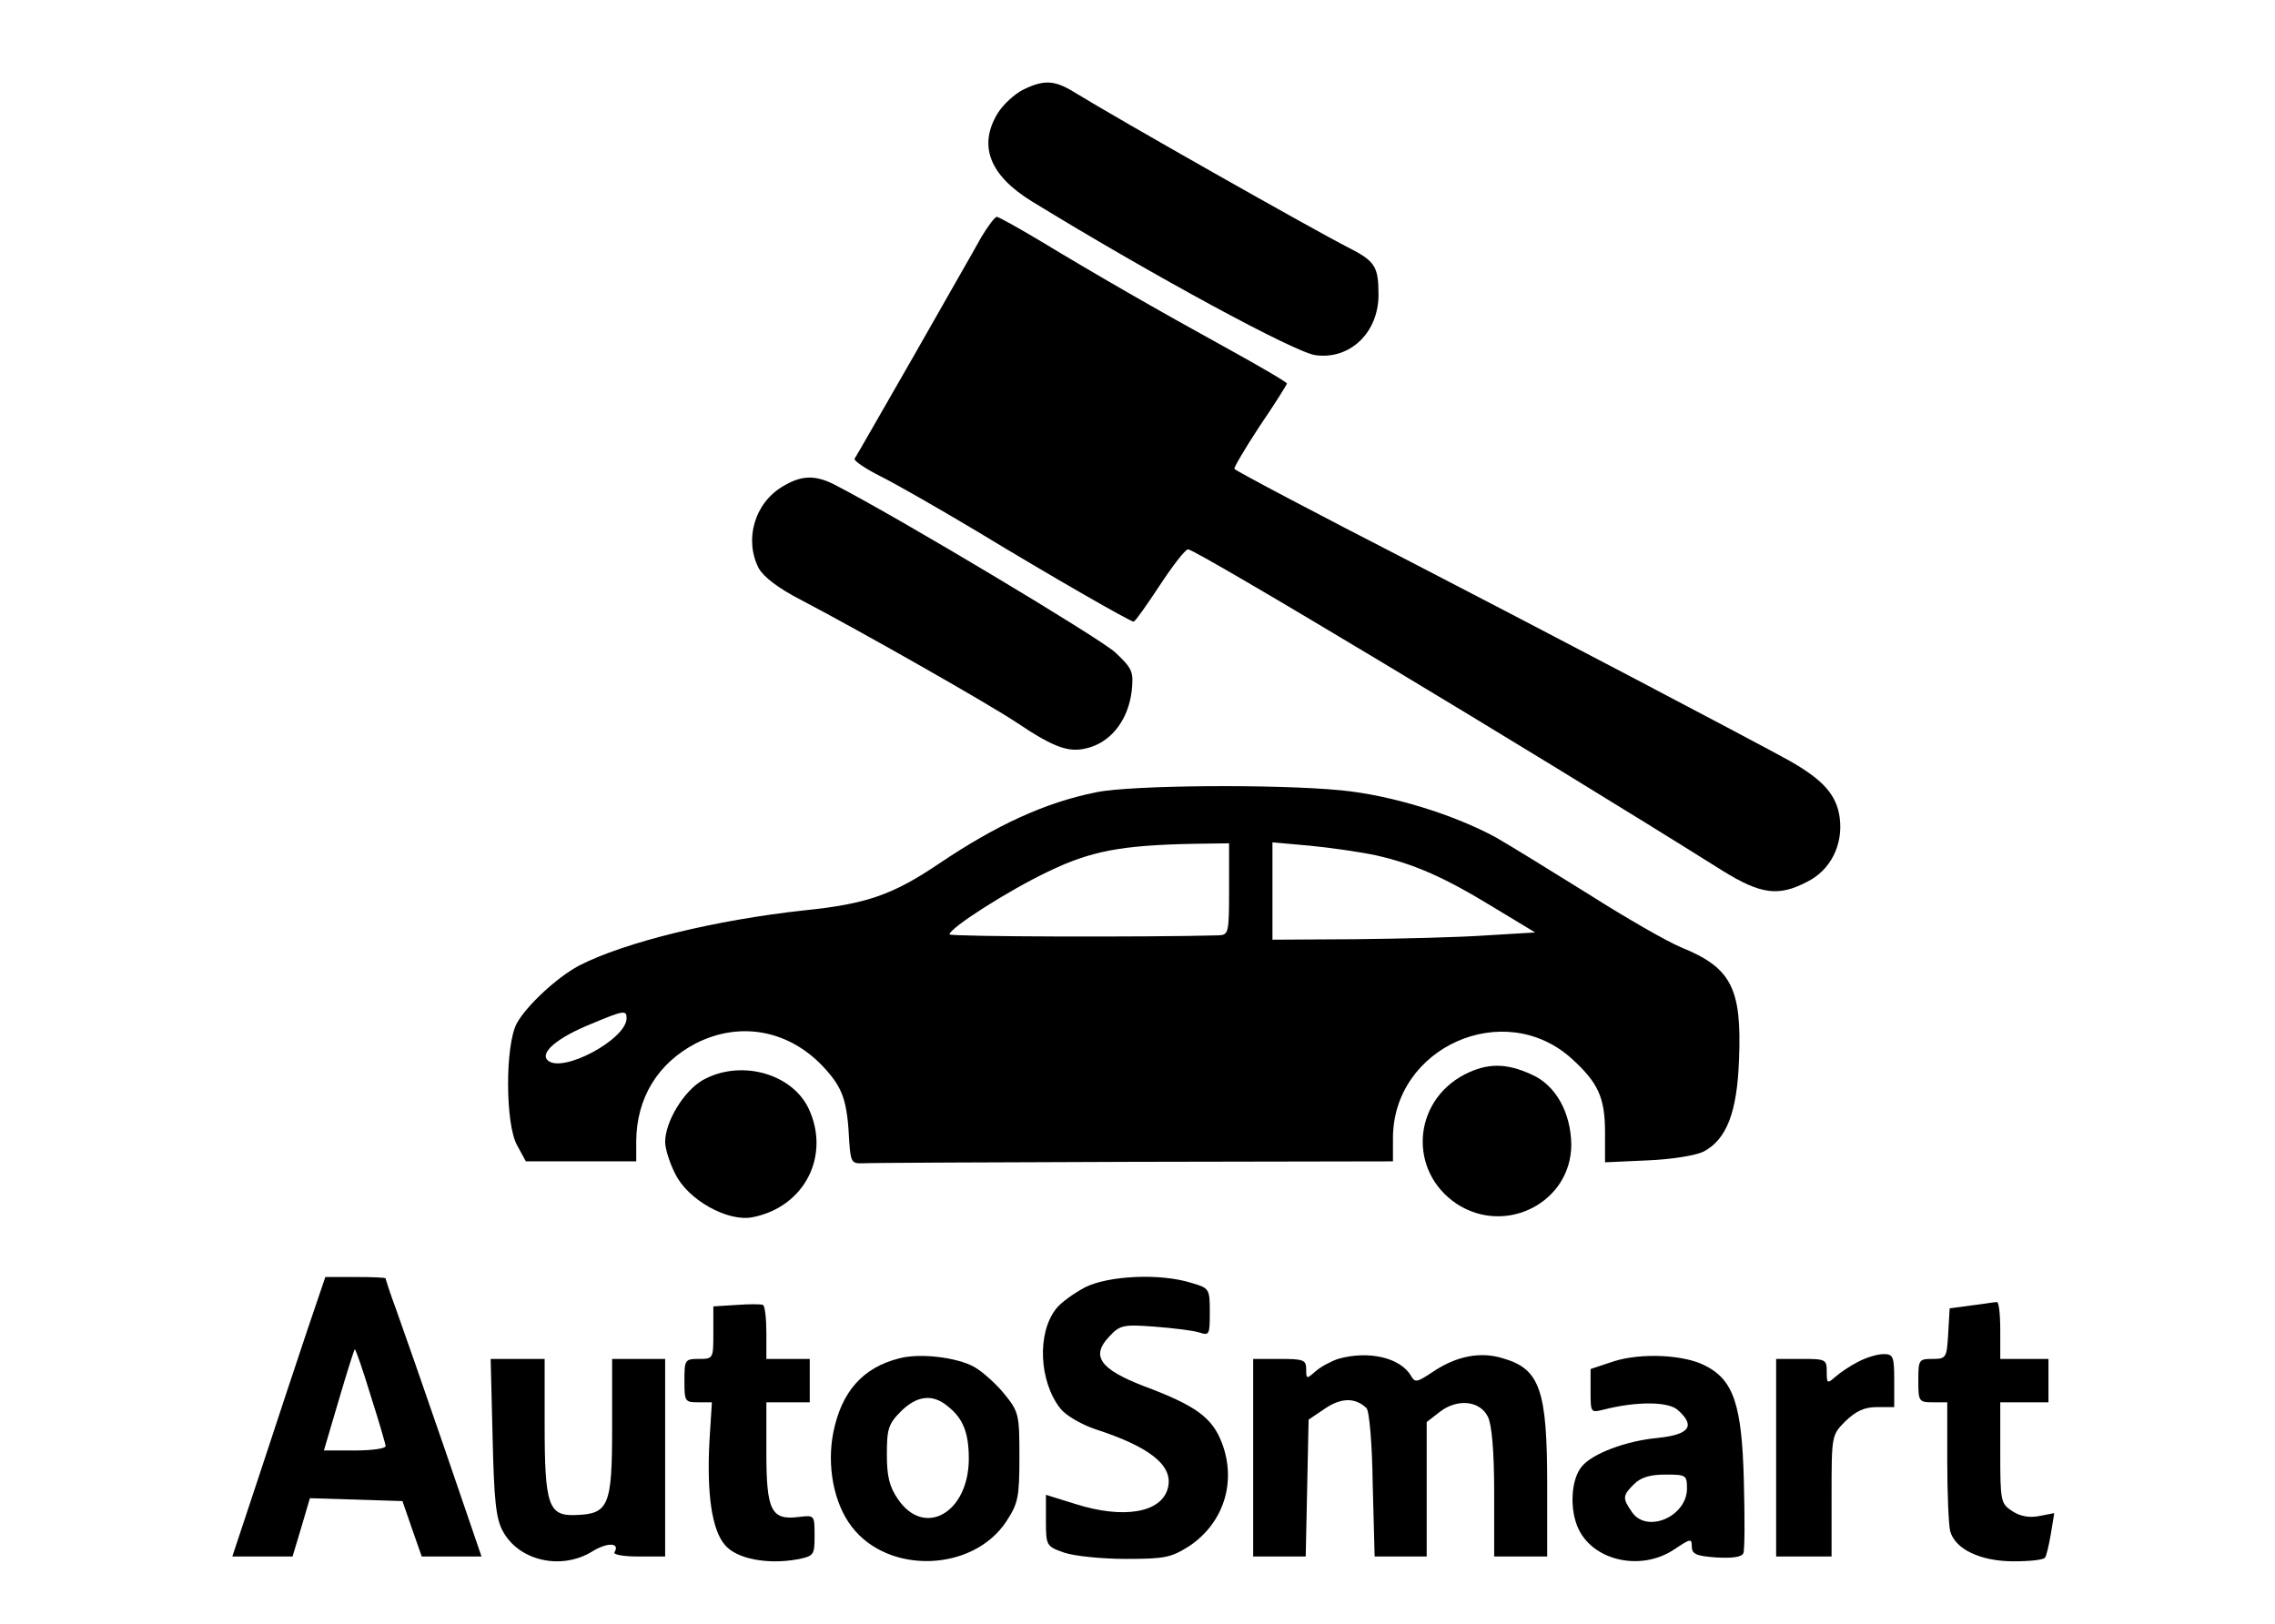
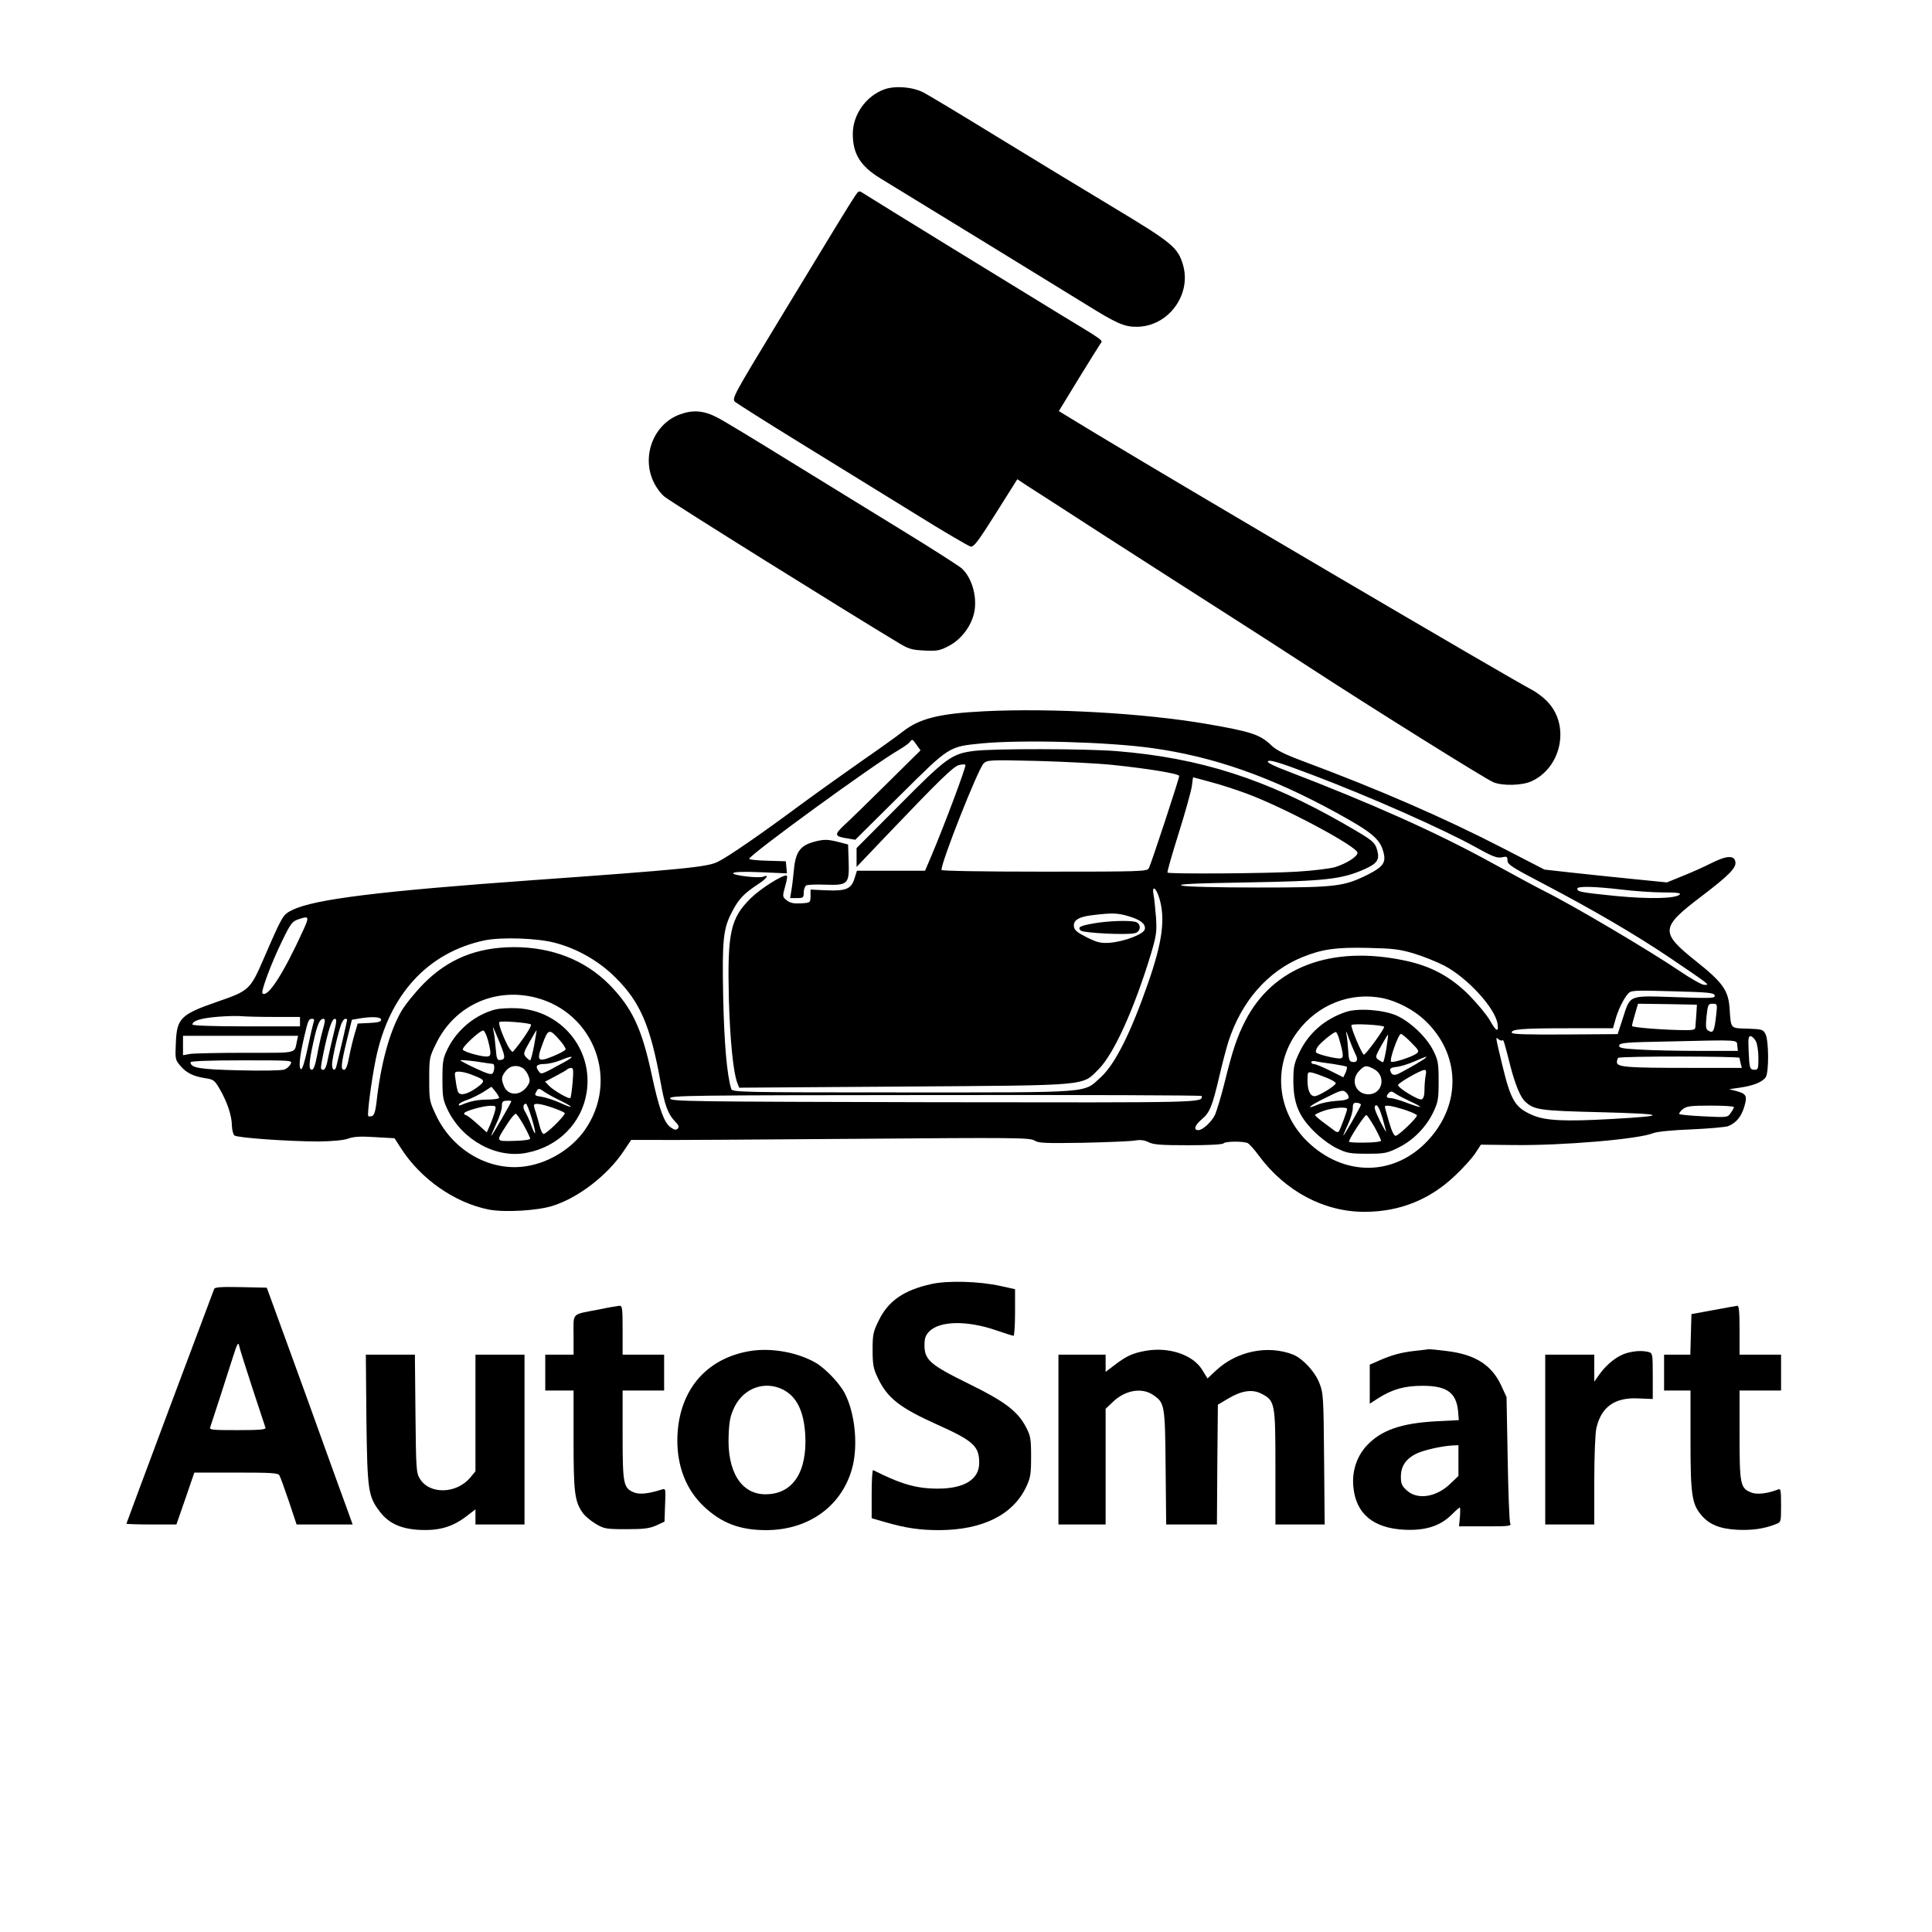
- <svg xmlns="http://www.w3.org/2000/svg" version="1.0" width="472pt" height="337pt" viewBox="0 0 472 337" preserveAspectRatio="xMidYMid meet">
-   <g transform="translate(0,337) scale(0.1,-0.1)" fill="#000000" stroke="none">
-     <path d="M2123 3184 c-18 -9 -42 -31 -53 -49 -41 -67 -17 -129 71 -183 253 -155 545 -313 588 -319 72 -10 131 47 131 125 0 59 -7 70 -62 98 -71 36 -484 270 -568 322 -42 26 -64 27 -107 6z" />
-     <path d="M2036 2878 c-13 -24 -77 -135 -141 -248 -65 -113 -119 -208 -122 -212 -2 -4 23 -21 55 -37 32 -16 121 -67 198 -113 160 -97 319 -188 326 -188 3 0 27 34 54 75 27 41 53 75 59 75 16 0 701 -411 1109 -667 79 -49 116 -54 175 -23 49 24 75 77 68 132 -6 48 -34 79 -102 118 -64 36 -544 288 -790 415 -187 96 -356 185 -364 192 -2 1 21 41 52 88 32 47 57 87 57 89 0 3 -55 35 -122 72 -149 82 -274 154 -388 223 -47 28 -88 51 -92 51 -4 0 -18 -19 -32 -42z" />
-     <path d="M1623 2360 c-58 -35 -79 -110 -49 -169 10 -18 41 -42 88 -66 133 -70 386 -214 445 -253 85 -57 114 -66 157 -52 45 15 77 59 84 116 4 40 2 46 -34 80 -31 29 -450 280 -582 348 -41 21 -70 20 -109 -4z" />
-     <path d="M2275 1726 c-106 -21 -208 -68 -328 -149 -95 -64 -150 -83 -277 -96 -185 -20 -374 -66 -469 -115 -45 -24 -109 -83 -129 -120 -24 -45 -24 -209 1 -253 l18 -33 114 0 115 0 0 43 c1 89 45 161 124 202 93 47 196 27 268 -53 37 -41 46 -67 50 -152 3 -41 5 -45 28 -44 14 1 267 2 563 3 l537 1 0 48 c0 189 231 292 371 165 55 -50 69 -81 69 -153 l0 -62 88 4 c50 2 99 10 116 18 48 25 70 81 74 191 6 148 -16 191 -120 233 -29 12 -116 62 -193 111 -77 48 -163 101 -191 117 -88 48 -218 88 -322 98 -133 13 -434 11 -507 -4z m275 -201 c0 -92 -1 -95 -22 -96 -143 -4 -558 -3 -558 2 0 13 122 91 204 130 89 43 151 55 304 58 l72 1 0 -95z m305 70 c79 -18 141 -45 244 -108 l86 -52 -100 -6 c-55 -4 -178 -7 -272 -8 l-173 -1 0 101 0 101 78 -7 c42 -4 104 -13 137 -20z m-1555 -338 c0 -44 -135 -116 -164 -87 -16 16 21 47 90 75 69 29 74 29 74 12z" />
-     <path d="M3038 1140 c-108 -57 -116 -201 -16 -268 102 -67 238 3 238 123 -1 66 -32 123 -82 145 -54 25 -93 24 -140 0z" />
-     <path d="M1457 1128 c-39 -23 -77 -86 -77 -128 0 -13 9 -43 21 -66 26 -54 109 -100 160 -90 109 21 163 129 116 227 -36 73 -143 101 -220 57z" />
-     <path d="M637 608 c-21 -62 -64 -193 -96 -290 l-59 -178 63 0 62 0 18 60 18 61 96 -3 96 -3 20 -58 20 -57 62 0 62 0 -78 228 c-43 125 -88 254 -100 287 -12 32 -21 61 -21 62 0 2 -28 3 -63 3 l-62 0 -38 -112z m132 -134 c17 -53 31 -101 31 -105 0 -5 -29 -9 -64 -9 l-64 0 31 105 c17 58 32 105 33 105 2 0 17 -43 33 -96z" />
-     <path d="M2252 699 c-23 -12 -51 -32 -61 -45 -40 -51 -35 -151 9 -207 11 -14 43 -33 73 -43 114 -37 162 -76 150 -122 -13 -51 -91 -65 -192 -33 l-61 19 0 -53 c0 -53 1 -54 38 -67 20 -7 78 -13 128 -13 82 0 94 3 132 27 71 48 98 133 67 214 -20 52 -53 77 -163 118 -90 35 -109 62 -71 102 22 24 29 26 94 21 39 -3 80 -8 93 -12 21 -7 22 -5 22 42 0 49 -1 50 -39 61 -64 20 -170 15 -219 -9z" />
-     <path d="M1528 662 l-48 -3 0 -55 c0 -53 0 -54 -30 -54 -29 0 -30 -2 -30 -45 0 -43 1 -45 28 -45 l29 0 -5 -79 c-6 -111 5 -186 32 -217 24 -29 88 -41 150 -30 35 7 36 9 36 49 0 43 0 43 -33 39 -57 -7 -67 13 -67 134 l0 104 45 0 45 0 0 45 0 45 -45 0 -45 0 0 54 c0 30 -3 56 -7 58 -5 2 -29 2 -55 0z" />
-     <path d="M4090 661 l-45 -6 -3 -52 c-3 -51 -4 -53 -33 -53 -28 0 -29 -2 -29 -45 0 -43 1 -45 30 -45 l30 0 0 -122 c0 -68 3 -133 6 -145 10 -38 63 -63 132 -63 33 0 63 3 65 8 3 4 8 26 12 49 l7 43 -31 -6 c-20 -4 -39 -1 -56 10 -24 16 -25 20 -25 121 l0 105 50 0 50 0 0 45 0 45 -50 0 -50 0 0 60 c0 33 -3 59 -7 58 -5 0 -28 -4 -53 -7z" />
-     <path d="M1865 551 c-75 -19 -119 -69 -136 -153 -14 -70 1 -148 38 -196 76 -100 252 -94 321 11 24 37 27 49 27 133 0 88 -1 94 -31 131 -17 21 -45 46 -62 56 -35 20 -113 30 -157 18z m101 -99 c32 -25 44 -55 44 -109 0 -112 -92 -165 -147 -84 -18 26 -23 48 -23 93 0 52 3 63 29 89 33 33 66 37 97 11z" />
-     <path d="M2776 550 c-15 -5 -37 -17 -47 -26 -18 -16 -19 -16 -19 4 0 20 -5 22 -55 22 l-55 0 0 -205 0 -205 55 0 54 0 3 142 3 142 34 23 c34 23 63 23 86 1 6 -5 12 -76 13 -158 l4 -150 54 0 54 0 0 139 0 140 27 21 c36 28 83 24 100 -10 8 -16 13 -71 13 -157 l0 -133 55 0 55 0 0 149 c0 196 -15 240 -91 262 -47 15 -97 5 -145 -27 -33 -22 -38 -24 -46 -10 -22 39 -89 54 -152 36z" />
-     <path d="M3348 545 l-48 -16 0 -45 c0 -46 0 -46 28 -39 67 17 133 17 153 -1 37 -33 25 -51 -42 -58 -66 -6 -136 -33 -157 -59 -23 -27 -26 -90 -7 -130 32 -67 131 -88 199 -42 33 22 36 23 36 6 0 -16 9 -20 51 -23 34 -2 53 1 56 9 3 7 3 74 1 150 -4 157 -21 209 -80 239 -44 23 -133 27 -190 9z m152 -264 c0 -58 -83 -94 -114 -49 -20 29 -20 34 4 58 14 14 33 20 65 20 43 0 45 -1 45 -29z" />
-     <path d="M3855 544 c-16 -8 -38 -23 -47 -31 -17 -15 -18 -14 -18 10 0 26 -2 27 -52 27 l-53 0 0 -205 0 -205 58 0 57 0 0 126 c0 125 0 126 29 155 22 21 39 29 65 29 l36 0 0 55 c0 50 -2 55 -22 55 -13 0 -36 -7 -53 -16z" />
-     <path d="M1022 388 c3 -132 7 -169 21 -195 33 -62 121 -82 185 -43 32 20 59 19 47 -1 -4 -5 18 -9 49 -9 l56 0 0 205 0 205 -55 0 -55 0 0 -143 c0 -163 -7 -179 -77 -181 -55 -2 -63 21 -63 187 l0 137 -56 0 -56 0 4 -162z" />
+ <svg xmlns="http://www.w3.org/2000/svg" version="1.0" width="1024pt" height="1024pt" viewBox="0 0 1024 1024" preserveAspectRatio="xMidYMid meet">
+   <g transform="translate(0,1024) scale(0.1,-0.1)" fill="#000000" stroke="none">
+     <path d="M4686 9766 c-97 -36 -166 -134 -166 -236 0 -105 40 -170 144 -234 221 -135 980 -600 1091 -669 164 -102 205 -120 271 -119 164 1 289 167 245 325 -27 95 -56 119 -367 306 -159 96 -440 266 -624 379 -184 113 -357 217 -384 231 -59 31 -152 38 -210 17z" />
+     <path d="M4533 9203 c-26 -38 -114 -182 -408 -667 -239 -394 -247 -409 -229 -426 11 -9 165 -107 344 -217 179 -110 451 -278 605 -373 154 -96 289 -175 300 -177 16 -3 40 28 133 176 l114 181 51 -34 c29 -18 207 -133 397 -256 190 -122 462 -297 605 -388 143 -91 368 -236 500 -322 319 -208 927 -588 970 -606 49 -20 151 -18 202 5 156 71 204 287 92 414 -20 24 -61 56 -90 71 -160 86 -1767 1030 -2311 1358 l-196 119 105 172 c58 94 110 178 116 186 15 17 17 15 -203 148 -184 112 -1006 617 -1052 647 -26 17 -26 16 -45 -11z" />
+     <path d="M3605 8044 c-141 -50 -208 -224 -139 -362 14 -29 40 -63 58 -76 51 -39 950 -600 1241 -775 52 -31 69 -36 135 -39 67 -3 81 -1 130 25 61 32 112 96 131 166 22 82 -6 191 -63 244 -13 12 -158 105 -323 206 -165 101 -437 269 -605 372 -168 104 -333 204 -368 222 -71 37 -128 42 -197 17z" />
+     <path d="M5215 6470 c-238 -12 -342 -38 -432 -109 -26 -21 -124 -91 -218 -156 -93 -65 -244 -173 -335 -240 -197 -146 -369 -265 -426 -293 -54 -27 -180 -40 -979 -97 -810 -58 -1160 -101 -1275 -158 -51 -25 -51 -25 -151 -255 -73 -169 -78 -173 -249 -232 -193 -67 -213 -87 -218 -219 -4 -83 -3 -89 24 -120 32 -38 69 -56 134 -66 41 -6 48 -11 75 -58 39 -67 64 -141 64 -193 1 -23 7 -46 13 -52 16 -13 291 -32 447 -32 74 1 130 6 156 15 30 11 66 13 143 8 l103 -6 33 -51 c105 -165 286 -291 467 -327 84 -16 258 -6 339 20 136 43 290 162 375 289 l40 60 130 0 c72 -1 547 2 1057 6 844 7 928 6 951 -9 21 -14 55 -15 258 -12 129 3 253 8 275 12 30 5 50 2 72 -9 25 -13 66 -16 211 -16 109 0 182 4 186 10 7 11 101 12 127 2 9 -4 36 -34 60 -67 140 -189 346 -299 563 -298 184 1 342 64 475 190 43 40 92 94 109 120 l30 46 175 -2 c259 -3 660 31 738 63 20 8 99 16 202 20 93 4 180 12 195 17 43 17 70 50 86 103 17 58 12 69 -45 84 l-35 9 55 8 c72 10 122 30 139 56 17 28 16 191 -1 227 -13 26 -18 27 -96 30 -93 3 -87 -4 -95 110 -7 94 -38 136 -176 246 -194 155 -192 179 28 346 143 109 184 150 179 181 -5 37 -46 35 -126 -5 -39 -20 -108 -51 -154 -69 l-83 -34 -180 18 c-99 10 -245 25 -325 34 l-144 16 -221 114 c-312 161 -660 312 -1060 461 -94 35 -140 58 -165 82 -61 59 -107 74 -350 116 -330 56 -815 84 -1175 66z m-356 -179 l20 -28 -177 -175 c-97 -96 -199 -196 -227 -221 -55 -52 -53 -60 18 -71 l40 -7 236 234 c267 265 258 259 436 277 212 20 664 8 901 -25 325 -45 628 -151 978 -343 179 -98 228 -137 246 -200 19 -62 5 -84 -81 -128 -127 -63 -168 -68 -579 -68 -214 0 -382 4 -405 10 -30 8 54 12 345 17 418 7 502 17 622 70 67 30 81 50 68 99 -13 46 -23 53 -170 138 -419 241 -768 353 -1213 389 -158 13 -656 14 -754 1 -119 -15 -147 -36 -396 -287 l-227 -228 0 -50 0 -50 162 170 c275 288 351 363 381 370 15 4 31 5 34 1 6 -6 -114 -326 -182 -486 l-32 -75 -181 0 -180 0 -12 -38 c-17 -58 -44 -70 -147 -66 l-87 4 0 -35 c-1 -35 -1 -35 -52 -38 -38 -2 -56 2 -74 16 -23 19 -24 19 -8 76 10 35 13 56 6 56 -27 0 -138 -71 -188 -120 -109 -107 -125 -183 -117 -530 6 -219 23 -392 45 -450 l10 -25 868 6 c1001 7 947 2 1038 93 80 81 187 317 276 609 29 99 32 117 27 195 -4 48 -9 102 -13 120 -10 53 14 38 31 -20 32 -108 16 -230 -59 -446 -93 -267 -175 -431 -251 -501 -95 -86 -29 -81 -1051 -81 -851 0 -903 1 -908 18 -23 71 -38 246 -43 489 -6 305 0 363 49 454 34 65 61 93 135 142 48 31 63 54 27 40 -25 -9 -165 8 -158 19 5 7 53 9 146 5 l139 -6 -3 32 -3 32 -97 3 c-54 1 -98 6 -97 10 1 21 659 500 791 576 25 15 52 33 58 41 16 19 15 20 39 -14z m1036 -105 c201 -21 355 -47 355 -59 0 -14 -149 -467 -161 -489 -9 -17 -45 -18 -554 -18 -336 0 -545 4 -545 9 0 46 194 535 223 564 19 19 30 20 281 14 144 -4 324 -13 401 -21z m1058 -52 c307 -116 697 -289 868 -384 88 -49 113 -59 138 -54 28 6 31 4 31 -17 0 -21 25 -37 192 -124 257 -135 481 -265 668 -391 85 -57 166 -113 180 -124 25 -20 25 -20 3 -20 -13 0 -71 33 -130 73 -161 109 -563 347 -716 423 -40 20 -173 92 -297 160 -280 153 -616 304 -1072 479 -54 20 -98 41 -98 47 0 16 54 0 233 -68z m-536 -39 c51 -13 136 -41 190 -61 196 -72 588 -281 588 -314 0 -20 -58 -57 -119 -76 -28 -8 -118 -19 -201 -24 -160 -10 -678 -13 -687 -5 -3 3 24 96 59 208 35 111 66 223 70 250 3 26 6 47 7 47 1 0 43 -11 93 -25z m2178 -570 c66 -8 165 -15 219 -15 71 0 97 -3 89 -11 -22 -22 -159 -25 -338 -8 -186 19 -205 22 -205 39 0 14 92 12 235 -5z m-2614 -141 c64 -19 91 -40 87 -68 -4 -27 -109 -67 -188 -73 -47 -3 -65 2 -120 29 -51 26 -66 38 -68 58 -4 33 27 52 103 60 99 12 129 11 186 -6z m-4375 -77 c-104 -228 -188 -358 -215 -332 -9 10 48 163 103 275 45 94 55 106 86 117 59 20 61 17 26 -60z m1339 -65 c116 -31 230 -96 316 -182 132 -130 186 -256 240 -554 22 -124 39 -170 76 -209 21 -21 24 -30 15 -39 -9 -9 -18 -7 -39 8 -34 25 -61 102 -98 274 -53 249 -104 357 -225 481 -130 131 -304 199 -507 199 -196 -1 -347 -62 -478 -194 -44 -45 -97 -110 -118 -146 -63 -109 -110 -283 -132 -487 -5 -42 -12 -63 -22 -68 -9 -3 -18 -3 -21 -1 -7 7 16 186 39 299 69 343 275 569 578 633 89 18 283 12 376 -14z m4550 -56 c49 -15 121 -44 160 -64 123 -65 268 -223 282 -307 8 -50 -7 -43 -41 18 -16 28 -66 88 -110 133 -98 98 -202 154 -341 183 -389 82 -697 -34 -844 -318 -45 -88 -68 -157 -111 -331 -17 -69 -40 -143 -49 -166 -17 -38 -66 -84 -89 -84 -28 0 -20 25 16 56 45 38 57 68 97 239 14 61 35 139 46 175 69 213 209 373 392 447 104 42 177 53 347 49 133 -3 168 -7 245 -30z m1593 -222 c4 -15 -15 -16 -210 -9 -251 8 -236 14 -278 -116 l-26 -80 -279 -2 c-198 -1 -279 1 -282 9 -6 19 52 24 298 24 l238 0 12 42 c13 50 44 115 68 141 15 18 30 19 236 13 193 -5 220 -8 223 -22z m-6247 -12 c310 -81 442 -439 259 -701 -68 -97 -185 -171 -304 -191 -192 -34 -393 77 -484 267 -36 76 -37 81 -37 193 0 114 1 117 38 192 98 199 312 296 528 240z m4491 -3 c74 -16 162 -62 219 -116 190 -178 197 -445 17 -638 -178 -191 -446 -193 -640 -4 -161 158 -184 400 -53 578 108 147 284 216 457 180z m1659 -84 c-2 -27 -4 -58 -5 -67 0 -15 -9 -18 -47 -18 -111 0 -289 14 -289 22 0 6 7 34 16 64 l16 54 156 -2 156 -3 -3 -50z m105 -6 c-10 -89 -16 -98 -44 -80 -11 6 -12 24 -7 75 7 62 9 66 32 66 25 0 26 -1 19 -61z m-7643 -9 l137 0 0 -25 0 -25 -285 0 c-176 0 -285 4 -285 10 0 20 48 34 135 41 50 4 106 5 125 3 19 -2 97 -4 173 -4z m567 -15 c0 -10 -16 -15 -62 -17 l-62 -3 -17 -57 c-9 -31 -22 -86 -29 -122 -8 -44 -17 -66 -26 -66 -19 0 -17 28 14 155 l27 110 35 6 c69 12 120 10 120 -6z m-359 -17 c-4 -13 -18 -74 -31 -136 -14 -67 -28 -111 -34 -109 -14 5 -9 62 15 166 22 95 25 101 44 101 11 0 12 -6 6 -22z m49 -40 c-10 -35 -23 -96 -30 -135 -9 -48 -18 -73 -27 -73 -18 0 -16 38 7 142 21 97 34 128 54 128 11 0 10 -12 -4 -62z m60 -10 c-10 -40 -24 -101 -31 -135 -7 -41 -16 -63 -25 -63 -17 0 -17 3 1 92 25 119 44 178 59 178 11 0 11 -13 -4 -72z m70 68 c0 -3 -11 -53 -25 -113 -14 -59 -28 -118 -31 -130 -6 -32 -24 -29 -24 5 0 30 32 170 49 215 6 15 15 27 21 27 5 0 10 -2 10 -4z m-266 -113 c-15 -69 11 -63 -272 -63 -141 0 -274 -3 -294 -6 l-38 -7 0 52 0 51 305 0 305 0 -6 -27z m7733 -3 c7 -14 13 -53 13 -87 0 -57 -2 -63 -20 -63 -26 0 -28 7 -32 103 -3 65 -1 77 12 75 8 -2 20 -14 27 -28z m-1344 6 c6 6 9 -6 42 -135 25 -97 53 -166 78 -189 48 -45 76 -49 402 -57 348 -9 364 -19 55 -36 -246 -14 -348 -9 -416 20 -95 41 -116 76 -164 276 -35 147 -34 141 -17 126 8 -6 17 -8 20 -5z m1245 -28 l3 -28 -203 0 c-112 0 -254 3 -316 7 -96 5 -112 9 -110 22 3 14 36 17 263 21 384 9 359 10 363 -22z m12 -65 c0 -5 3 -18 6 -30 l6 -23 -284 0 c-323 0 -378 4 -378 30 0 9 3 20 7 23 9 10 643 9 643 0z m-7680 -33 c-6 -12 -21 -25 -34 -29 -12 -5 -118 -7 -236 -4 -213 5 -260 13 -260 43 0 6 101 10 270 10 270 0 271 0 260 -20z m4830 -169 c-1 -36 35 -35 -1417 -33 -1306 3 -1398 4 -1401 20 -3 16 87 17 1408 18 775 1 1410 -1 1410 -5z m2820 -59 c0 -4 -7 -18 -17 -31 -16 -24 -18 -24 -141 -18 -68 3 -127 9 -131 12 -3 4 5 15 18 26 20 16 40 19 147 19 68 0 124 -3 124 -8z" />
+     <path d="M4325 5781 c-82 -20 -108 -53 -117 -150 -4 -42 -10 -93 -14 -113 l-6 -38 36 0 c33 0 36 2 36 29 0 17 6 33 13 38 6 4 53 6 102 4 120 -4 127 3 123 125 l-3 88 -50 13 c-55 14 -75 15 -120 4z" />
+     <path d="M5798 5346 c-74 -13 -88 -20 -70 -38 13 -13 244 -25 287 -14 33 8 35 51 3 60 -36 9 -146 5 -220 -8z" />
+     <path d="M2627 4890 c-107 -27 -204 -107 -254 -208 -25 -51 -28 -67 -28 -162 0 -96 3 -110 29 -165 79 -160 258 -257 418 -225 167 32 291 157 317 318 37 229 -133 436 -367 448 -42 2 -94 -1 -115 -6z m187 -80 c7 -7 -50 -92 -95 -144 -4 -4 -17 11 -29 34 -28 55 -50 117 -43 123 7 8 157 -4 167 -13z m-164 -100 c29 -72 29 -84 4 -88 -19 -3 -22 3 -27 65 -3 37 -8 79 -12 93 -7 29 -1 18 35 -70z m-63 14 c18 -71 17 -84 -9 -84 -36 1 -122 26 -125 37 -5 14 95 105 109 101 7 -3 18 -27 25 -54z m244 -24 c-8 -44 -18 -80 -21 -80 -4 0 -14 8 -23 18 -14 16 -13 22 20 80 19 34 36 62 37 62 1 0 -5 -36 -13 -80z m138 24 c18 -20 30 -41 29 -46 -2 -6 -32 -22 -66 -36 -83 -34 -90 -25 -56 66 30 81 36 82 93 16z m21 -114 c-127 -69 -120 -67 -136 -46 -19 26 -9 36 34 37 20 0 57 9 82 19 69 29 81 23 20 -10z m-377 -9 c9 -1 9 -33 -1 -49 -7 -10 -27 -4 -90 25 -45 21 -81 40 -82 43 0 3 37 0 83 -6 45 -7 85 -13 90 -13z m156 -21 c10 -5 24 -23 31 -40 10 -25 10 -34 -4 -55 -37 -56 -105 -55 -126 1 -14 36 -13 48 11 78 21 27 56 34 88 16z m266 -77 c-4 -43 -9 -80 -12 -83 -7 -7 -89 40 -113 65 l-21 22 53 28 c29 15 57 31 63 36 5 5 15 9 23 9 11 0 12 -15 7 -77z m-533 40 c73 -28 74 -32 22 -70 -50 -35 -88 -42 -97 -19 -3 7 -9 34 -12 60 -7 45 -7 46 19 46 14 0 45 -7 68 -17z m143 -123 c-3 -4 -30 -8 -62 -8 -54 -1 -90 -8 -137 -28 -13 -5 -17 -4 -13 4 4 6 24 16 45 23 20 7 57 25 82 40 l45 29 22 -27 c12 -15 20 -30 18 -33z m243 31 c15 -10 53 -31 85 -46 74 -36 68 -44 -7 -9 -32 14 -75 28 -96 31 -35 5 -38 8 -29 24 12 23 15 23 47 0z m-178 -48 c0 -7 -102 -183 -106 -183 -2 0 10 28 26 63 17 34 30 76 30 92 0 25 4 30 25 31 14 1 25 0 25 -3z m108 -89 c26 -86 24 -110 -3 -37 -9 27 -24 58 -32 71 -13 21 -11 42 5 42 4 0 17 -34 30 -76z m108 56 c32 -11 62 -24 67 -29 8 -8 -95 -111 -112 -111 -6 0 -15 19 -21 43 -6 23 -15 55 -20 71 -6 16 -10 33 -10 37 0 14 33 10 96 -11z m-302 -17 c-4 -16 -15 -48 -25 -72 l-19 -43 -51 46 c-28 25 -55 46 -60 46 -5 0 -9 4 -9 9 0 11 96 39 138 40 30 1 32 -1 26 -26z m153 -79 c18 -32 33 -64 33 -69 0 -6 -36 -11 -86 -12 -99 -2 -97 -6 -36 89 20 32 41 56 46 55 5 -2 25 -30 43 -63z" />
+     <path d="M7135 4877 c-114 -38 -200 -113 -249 -217 -27 -57 -31 -75 -31 -150 1 -118 28 -185 109 -266 35 -35 86 -73 121 -90 54 -26 70 -29 160 -29 93 0 105 2 166 32 80 39 150 111 187 191 24 50 27 69 27 162 0 94 -3 111 -28 161 -35 71 -120 152 -194 186 -70 31 -204 41 -268 20z m201 -79 c6 -6 -96 -147 -107 -148 -10 0 -72 148 -66 157 6 9 163 1 173 -9z m-153 -143 c18 -32 10 -49 -18 -43 -13 2 -17 16 -19 58 -2 30 -6 71 -10 90 -4 21 1 13 12 -20 11 -30 27 -68 35 -85z m-85 78 c25 -89 25 -103 2 -103 -28 0 -113 21 -124 31 -4 4 -1 18 8 31 16 23 84 78 96 78 4 0 12 -17 18 -37z m250 -51 c-7 -39 -14 -72 -18 -72 -3 0 -14 6 -24 13 -18 13 -17 17 15 75 19 33 35 60 36 58 1 -1 -3 -34 -9 -74z m132 32 c41 -41 43 -46 28 -58 -26 -19 -126 -51 -135 -43 -10 10 39 147 52 147 6 0 31 -21 55 -46z m76 -81 c-7 -8 -80 -51 -134 -79 -32 -18 -47 -14 -54 14 -2 9 9 15 33 17 21 2 63 15 95 29 64 27 71 30 60 19z m-492 -32 c37 -6 71 -12 74 -15 3 -3 0 -17 -6 -31 l-12 -25 -70 35 c-38 19 -76 35 -85 35 -8 0 -15 5 -15 10 0 6 10 8 23 5 12 -3 53 -9 91 -14z m216 -26 c69 -35 49 -135 -27 -135 -68 0 -98 76 -48 125 28 29 36 30 75 10z m276 -36 c-3 -17 -6 -51 -6 -76 0 -30 -5 -45 -15 -50 -16 -6 -125 60 -125 76 0 11 119 79 139 80 10 1 12 -7 7 -30z m-523 -12 c26 -10 47 -24 47 -28 0 -13 -91 -69 -112 -69 -24 0 -38 30 -38 85 0 44 1 45 28 39 15 -4 48 -16 75 -27z m115 -105 c-2 -9 -23 -15 -65 -17 -34 -2 -78 -11 -99 -20 -71 -30 -45 -6 43 37 80 40 90 43 106 29 10 -8 16 -21 15 -29z m325 -19 c32 -14 56 -28 54 -30 -2 -2 -34 8 -71 22 -36 14 -75 25 -86 25 -23 0 -26 10 -8 28 9 9 17 8 32 -3 12 -9 47 -27 79 -42z m-260 -19 c-2 -12 -93 -170 -93 -162 0 3 11 30 25 60 14 29 25 67 25 84 0 26 4 30 23 29 12 -2 21 -6 20 -11z m133 -139 c3 -11 -11 13 -32 54 -28 58 -33 75 -23 82 13 7 29 -32 55 -136z m96 114 c37 -12 68 -26 68 -31 0 -14 -98 -108 -113 -108 -9 0 -22 28 -35 74 -12 41 -22 77 -22 80 0 11 35 6 102 -15z m-302 3 c0 -11 -38 -114 -45 -120 -3 -4 -12 -2 -19 3 -7 6 -34 25 -59 44 -26 19 -47 38 -47 41 0 4 21 14 48 23 50 17 122 22 122 9z m145 -95 c19 -35 35 -68 35 -73 0 -5 -38 -10 -85 -10 -47 -1 -85 1 -85 5 0 15 82 141 92 141 4 0 23 -29 43 -63z" />
+     <path d="M4935 3434 c-144 -32 -227 -89 -277 -192 -30 -60 -33 -75 -33 -157 0 -76 4 -99 26 -145 51 -109 115 -160 315 -250 194 -87 224 -115 224 -204 0 -87 -79 -136 -219 -136 -115 0 -196 24 -343 98 -5 2 -8 -55 -8 -126 l0 -129 73 -21 c108 -31 180 -42 286 -42 229 1 390 81 460 229 23 49 26 68 26 161 0 94 -3 110 -27 156 -44 84 -112 136 -304 230 -204 100 -234 127 -234 203 0 38 5 53 25 74 57 57 201 59 355 6 46 -16 88 -29 92 -29 4 0 8 56 8 123 l0 124 -77 17 c-112 25 -281 30 -368 10z" />
+     <path d="M1135 3408 c-3 -7 -108 -289 -235 -626 -126 -338 -230 -616 -230 -618 0 -2 60 -4 133 -4 l132 0 48 138 47 137 222 0 c186 0 222 -2 229 -15 5 -8 27 -70 50 -137 l41 -123 149 0 148 0 -28 78 c-16 42 -67 185 -115 317 -47 132 -137 380 -199 550 l-113 310 -137 3 c-105 2 -139 0 -142 -10z m202 -523 c36 -110 68 -206 70 -212 4 -10 -29 -13 -147 -13 -141 0 -152 1 -145 18 6 16 88 270 122 377 20 64 27 75 31 50 2 -11 33 -110 69 -220z" />
+     <path d="M3172 3299 c-146 -28 -132 -14 -132 -135 l0 -104 -75 0 -75 0 0 -95 0 -95 75 0 75 0 0 -263 c0 -280 6 -325 49 -386 12 -17 43 -43 69 -58 44 -26 54 -28 162 -28 93 0 123 4 159 20 l43 20 3 89 c4 87 3 88 -18 81 -73 -23 -118 -27 -147 -15 -56 23 -60 44 -60 305 l0 235 110 0 110 0 0 95 0 95 -110 0 -110 0 0 130 c0 118 -2 130 -17 129 -10 -1 -60 -9 -111 -20z" />
+     <path d="M9080 3296 l-115 -21 -3 -108 -3 -107 -69 0 -70 0 0 -95 0 -95 70 0 70 0 0 -263 c0 -288 7 -338 57 -397 42 -50 97 -73 190 -78 78 -4 144 5 206 30 27 10 27 12 27 100 0 82 -2 90 -17 83 -57 -22 -113 -28 -143 -15 -56 23 -60 44 -60 305 l0 235 110 0 110 0 0 95 0 95 -110 0 -110 0 0 130 c0 98 -3 130 -12 129 -7 -1 -65 -11 -128 -23z" />
+     <path d="M3980 3080 c-242 -38 -389 -217 -390 -475 0 -140 48 -261 138 -347 94 -90 192 -128 332 -128 233 0 412 135 461 346 26 117 9 277 -43 378 -26 52 -102 132 -153 162 -96 56 -233 81 -345 64z m170 -205 c73 -38 110 -113 118 -238 11 -200 -66 -317 -211 -317 -129 0 -204 121 -195 315 3 74 9 102 31 148 50 101 161 140 257 92z" />
+     <path d="M6070 3080 c-66 -12 -99 -27 -157 -71 l-53 -40 0 46 0 45 -125 0 -125 0 0 -450 0 -450 125 0 125 0 0 307 0 306 40 38 c64 61 152 76 211 36 62 -42 64 -50 67 -384 l3 -303 134 0 135 0 2 317 3 318 54 32 c72 43 129 51 177 26 72 -37 74 -49 74 -390 l0 -303 131 0 130 0 -3 348 c-3 334 -4 349 -26 404 -24 60 -90 130 -140 149 -133 51 -296 18 -406 -84 l-46 -43 -29 47 c-49 79 -178 122 -301 99z" />
+     <path d="M7498 3080 c-76 -9 -122 -22 -190 -52 l-48 -21 0 -103 0 -104 46 30 c75 47 139 65 234 65 128 0 178 -36 188 -133 l4 -49 -118 -6 c-189 -10 -295 -48 -371 -130 -52 -57 -78 -135 -70 -217 13 -143 105 -220 272 -228 111 -5 189 20 249 80 21 21 41 38 43 38 3 0 3 -22 1 -50 l-5 -50 140 0 c129 0 139 1 131 18 -4 9 -10 163 -13 342 l-6 325 -29 63 c-50 107 -137 163 -286 181 -46 6 -89 10 -95 10 -5 -1 -40 -5 -77 -9z m232 -582 l0 -81 -43 -41 c-73 -71 -173 -87 -229 -37 -28 25 -33 36 -33 74 0 56 26 94 81 122 38 19 141 42 197 44 l27 1 0 -82z" />
+     <path d="M8617 3067 c-47 -15 -99 -56 -138 -109 l-29 -41 0 71 0 72 -130 0 -130 0 0 -450 0 -450 130 0 130 0 0 233 c0 127 5 252 11 277 26 114 98 165 225 158 l74 -3 0 121 c0 118 -1 122 -22 128 -34 9 -78 6 -121 -7z" />
+     <path d="M1942 2718 c5 -380 9 -408 71 -490 48 -63 113 -92 214 -97 102 -4 170 16 242 70 l51 39 0 -40 0 -40 130 0 130 0 0 450 0 450 -130 0 -130 0 0 -309 0 -309 -27 -33 c-74 -88 -217 -91 -268 -6 -19 30 -20 55 -23 345 l-3 312 -130 0 -130 0 3 -342z" />
  </g>
</svg>
